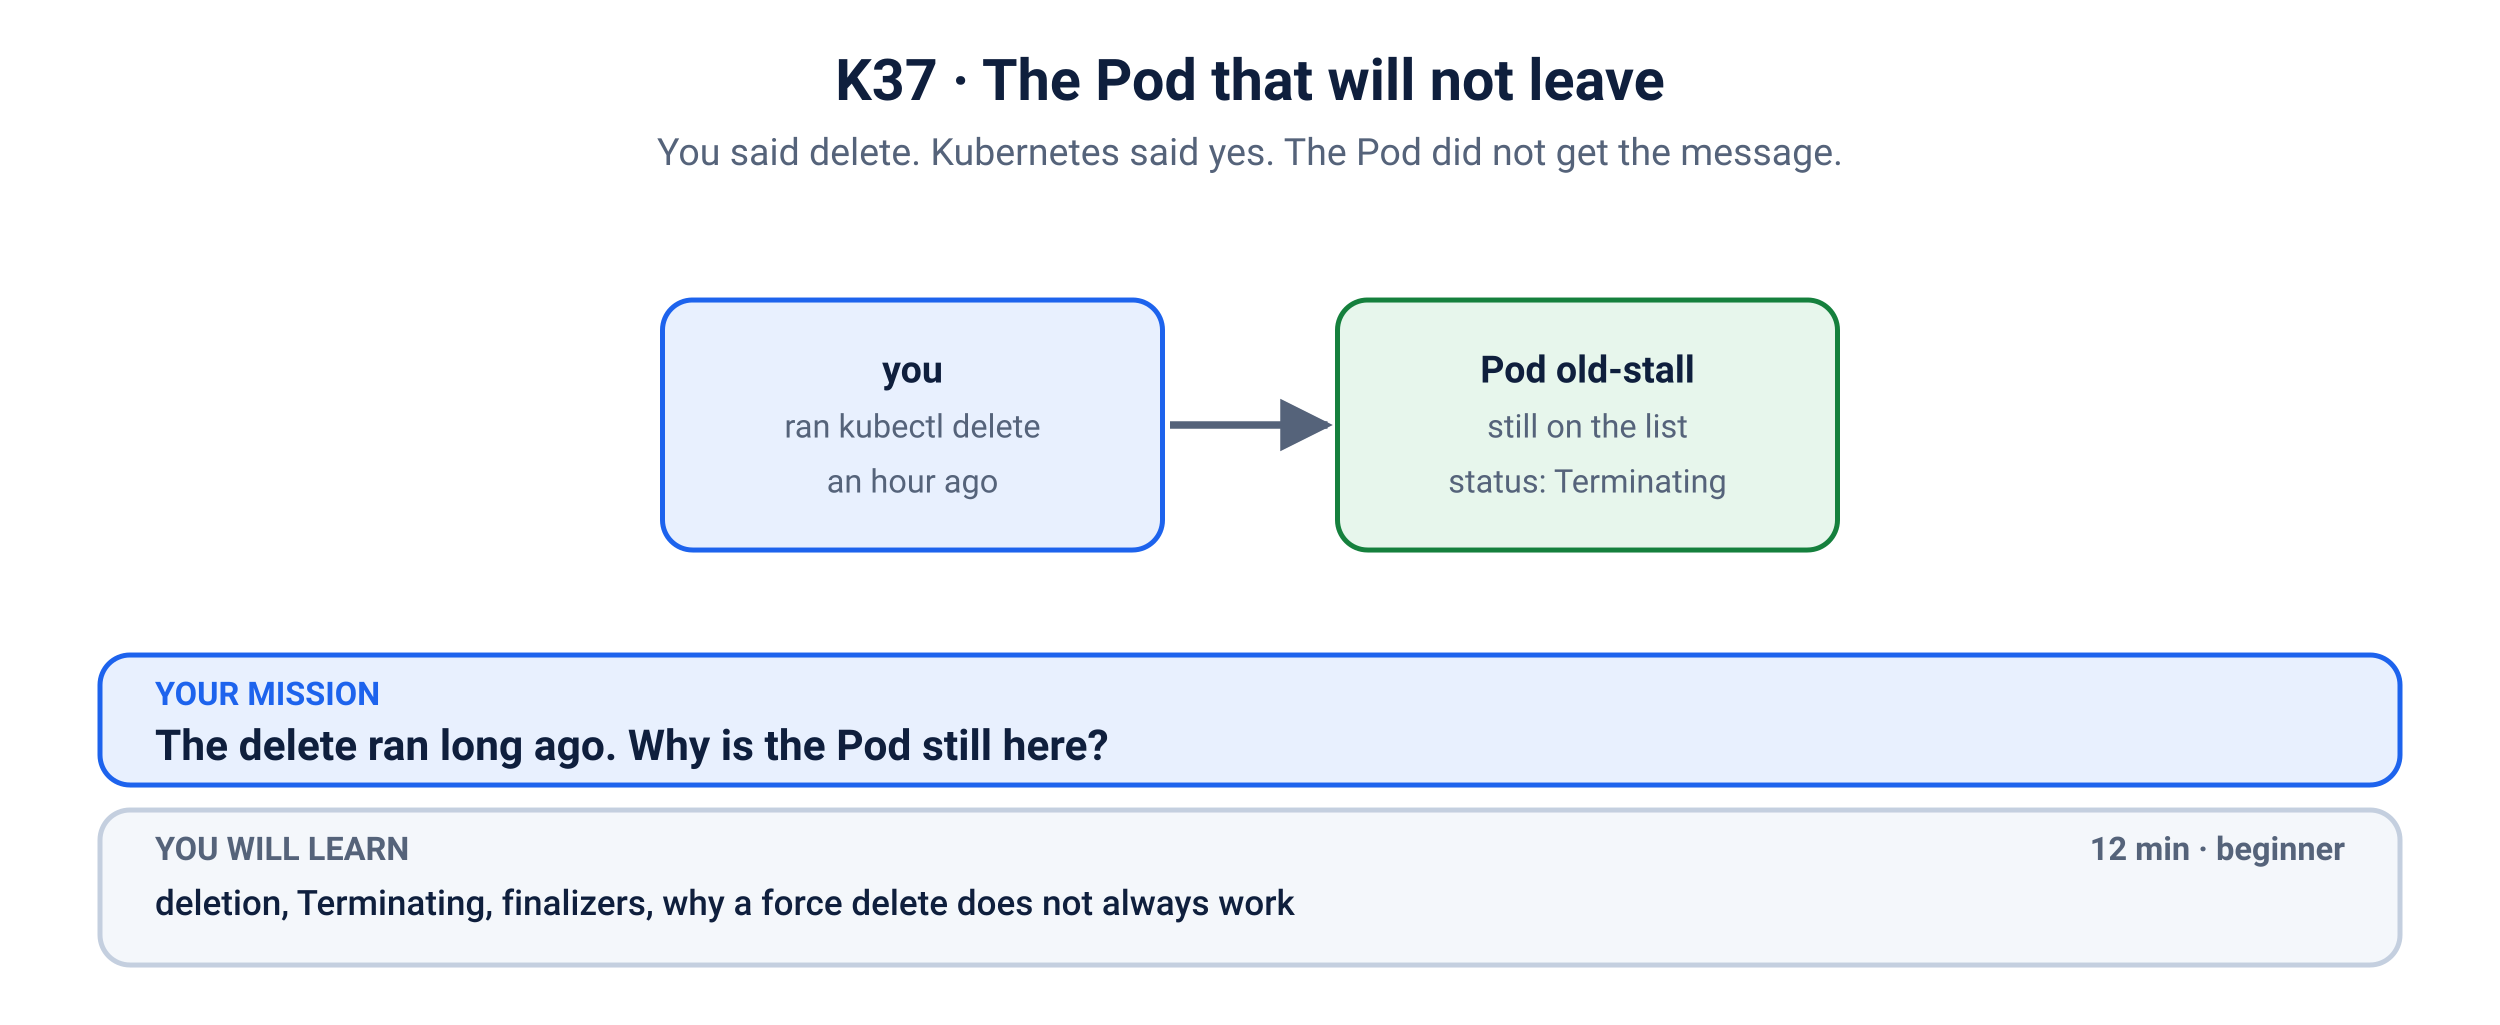
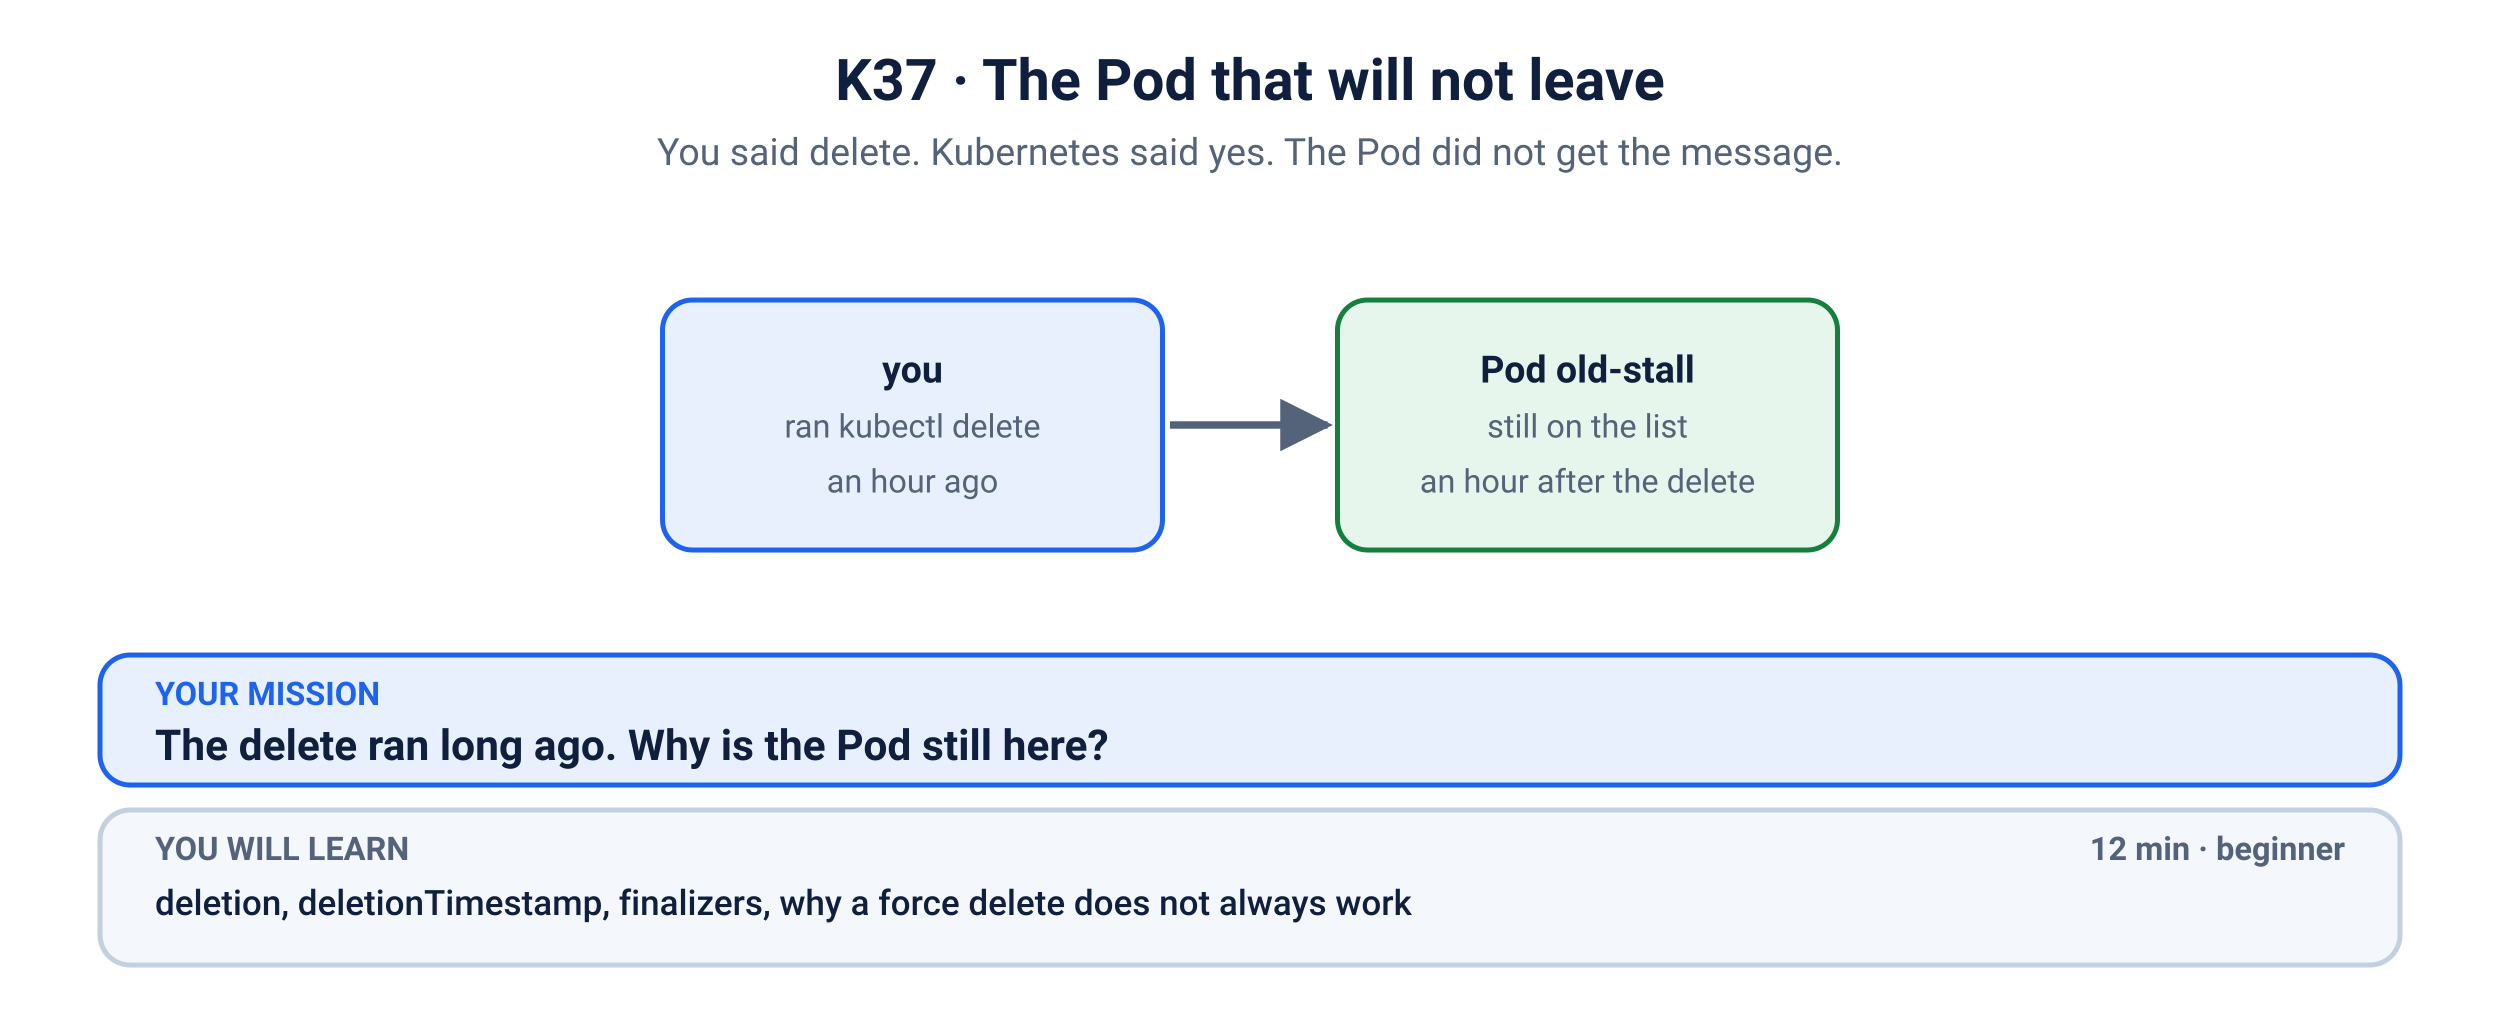
<svg xmlns="http://www.w3.org/2000/svg" viewBox="0 0 1000 410" width="1000" height="410" role="img" aria-labelledby="t d">
  <defs>
    <marker id="ah-blue" viewBox="0 0 10 10" refX="9" refY="5" markerWidth="7" markerHeight="7" orient="auto-start-reverse">
      <path d="M0,0 L10,5 L0,10 z" fill="#1d63ed" />
    </marker>
    <marker id="ah-muted" viewBox="0 0 10 10" refX="9" refY="5" markerWidth="7" markerHeight="7" orient="auto-start-reverse">
      <path d="M0,0 L10,5 L0,10 z" fill="#55637a" />
    </marker>
    <marker id="ah-red" viewBox="0 0 10 10" refX="9" refY="5" markerWidth="7" markerHeight="7" orient="auto-start-reverse">
      <path d="M0,0 L10,5 L0,10 z" fill="#c62828" />
    </marker>
    <marker id="ah-green" viewBox="0 0 10 10" refX="9" refY="5" markerWidth="7" markerHeight="7" orient="auto-start-reverse">
      <path d="M0,0 L10,5 L0,10 z" fill="#15803d" />
    </marker>
    <marker id="ah-amber" viewBox="0 0 10 10" refX="9" refY="5" markerWidth="7" markerHeight="7" orient="auto-start-reverse">
      <path d="M0,0 L10,5 L0,10 z" fill="#a85a00" />
    </marker>
    <marker id="ah-ink" viewBox="0 0 10 10" refX="9" refY="5" markerWidth="7" markerHeight="7" orient="auto-start-reverse">
      <path d="M0,0 L10,5 L0,10 z" fill="#0f1f3d" />
    </marker>
  </defs>
  <rect width="1000" height="410" fill="#ffffff" />
  <text x="500.0" y="40" font-family="-apple-system, BlinkMacSystemFont, 'Segoe UI', Roboto, Helvetica, Arial, sans-serif" font-size="23" font-weight="700" fill="#0f1f3d" text-anchor="middle">K37 · The Pod that will not leave</text>
  <text x="500.0" y="66" font-family="-apple-system, BlinkMacSystemFont, 'Segoe UI', Roboto, Helvetica, Arial, sans-serif" font-size="15" fill="#55637a" text-anchor="middle">You said delete. Kubernetes said yes. The Pod did not get the message.</text>
  <rect x="265" y="120" width="200" height="100" rx="12" fill="#e8f0fe" stroke="#1d63ed" stroke-width="2" />
  <text x="365.0" y="153" font-family="-apple-system, BlinkMacSystemFont, 'Segoe UI', Roboto, Helvetica, Arial, sans-serif" font-size="15" font-weight="700" fill="#0f1f3d" text-anchor="middle">you</text>
  <text x="365.0" y="175" font-family="-apple-system, BlinkMacSystemFont, 'Segoe UI', Roboto, Helvetica, Arial, sans-serif" font-size="13" font-weight="400" fill="#55637a" text-anchor="middle">ran kubectl delete</text>
  <text x="365.0" y="197" font-family="-apple-system, BlinkMacSystemFont, 'Segoe UI', Roboto, Helvetica, Arial, sans-serif" font-size="13" font-weight="400" fill="#55637a" text-anchor="middle">an hour ago</text>
  <line x1="468" y1="170" x2="531" y2="170" stroke="#55637a" stroke-width="3" marker-end="url(#ah-muted)" />
  <rect x="535" y="120" width="200" height="100" rx="12" fill="#e7f6ec" stroke="#15803d" stroke-width="2" />
  <text x="635.0" y="153" font-family="-apple-system, BlinkMacSystemFont, 'Segoe UI', Roboto, Helvetica, Arial, sans-serif" font-size="15" font-weight="700" fill="#0f1f3d" text-anchor="middle">Pod old-stall</text>
  <text x="635.0" y="175" font-family="-apple-system, BlinkMacSystemFont, 'Segoe UI', Roboto, Helvetica, Arial, sans-serif" font-size="13" font-weight="400" fill="#55637a" text-anchor="middle">still on the list</text>
-   <text x="635.0" y="197" font-family="-apple-system, BlinkMacSystemFont, 'Segoe UI', Roboto, Helvetica, Arial, sans-serif" font-size="13" font-weight="400" fill="#55637a" text-anchor="middle">status: Terminating</text>
+   <text x="635.0" y="197" font-family="-apple-system, BlinkMacSystemFont, 'Segoe UI', Roboto, Helvetica, Arial, sans-serif" font-size="13" font-weight="400" fill="#55637a" text-anchor="middle">an hour after the delete</text>
  <rect x="40" y="262" width="920" height="52" rx="12" fill="#e8f0fe" stroke="#1d63ed" stroke-width="2" />
  <text x="62" y="282" font-family="-apple-system, BlinkMacSystemFont, 'Segoe UI', Roboto, Helvetica, Arial, sans-serif" font-size="13" font-weight="700" fill="#1d63ed" text-anchor="start">YOUR MISSION</text>
  <text x="62" y="304" font-family="-apple-system, BlinkMacSystemFont, 'Segoe UI', Roboto, Helvetica, Arial, sans-serif" font-size="17" font-weight="700" fill="#0f1f3d" text-anchor="start">The delete ran long ago. Why is the Pod still here?</text>
  <rect x="40" y="324" width="920" height="62" rx="12" fill="#f4f7fb" stroke="#c4cfdf" stroke-width="2" />
  <text x="62" y="344" font-family="-apple-system, BlinkMacSystemFont, 'Segoe UI', Roboto, Helvetica, Arial, sans-serif" font-size="13" font-weight="700" fill="#55637a" text-anchor="start">YOU WILL LEARN</text>
-   <text x="62" y="366" font-family="-apple-system, BlinkMacSystemFont, 'Segoe UI', Roboto, Helvetica, Arial, sans-serif" font-size="14" font-weight="500" fill="#0f1f3d" text-anchor="start">deletion, Terminating, finalizers, why a force delete does not always work</text>
+   <text x="62" y="366" font-family="-apple-system, BlinkMacSystemFont, 'Segoe UI', Roboto, Helvetica, Arial, sans-serif" font-size="14" font-weight="500" fill="#0f1f3d" text-anchor="start">deletion, deletionTimestamp, finalizers, why a force delete does not always work</text>
  <text x="938" y="344" font-family="-apple-system, BlinkMacSystemFont, 'Segoe UI', Roboto, Helvetica, Arial, sans-serif" font-size="13" font-weight="700" fill="#55637a" text-anchor="end">12 min   ·   beginner</text>
</svg>
